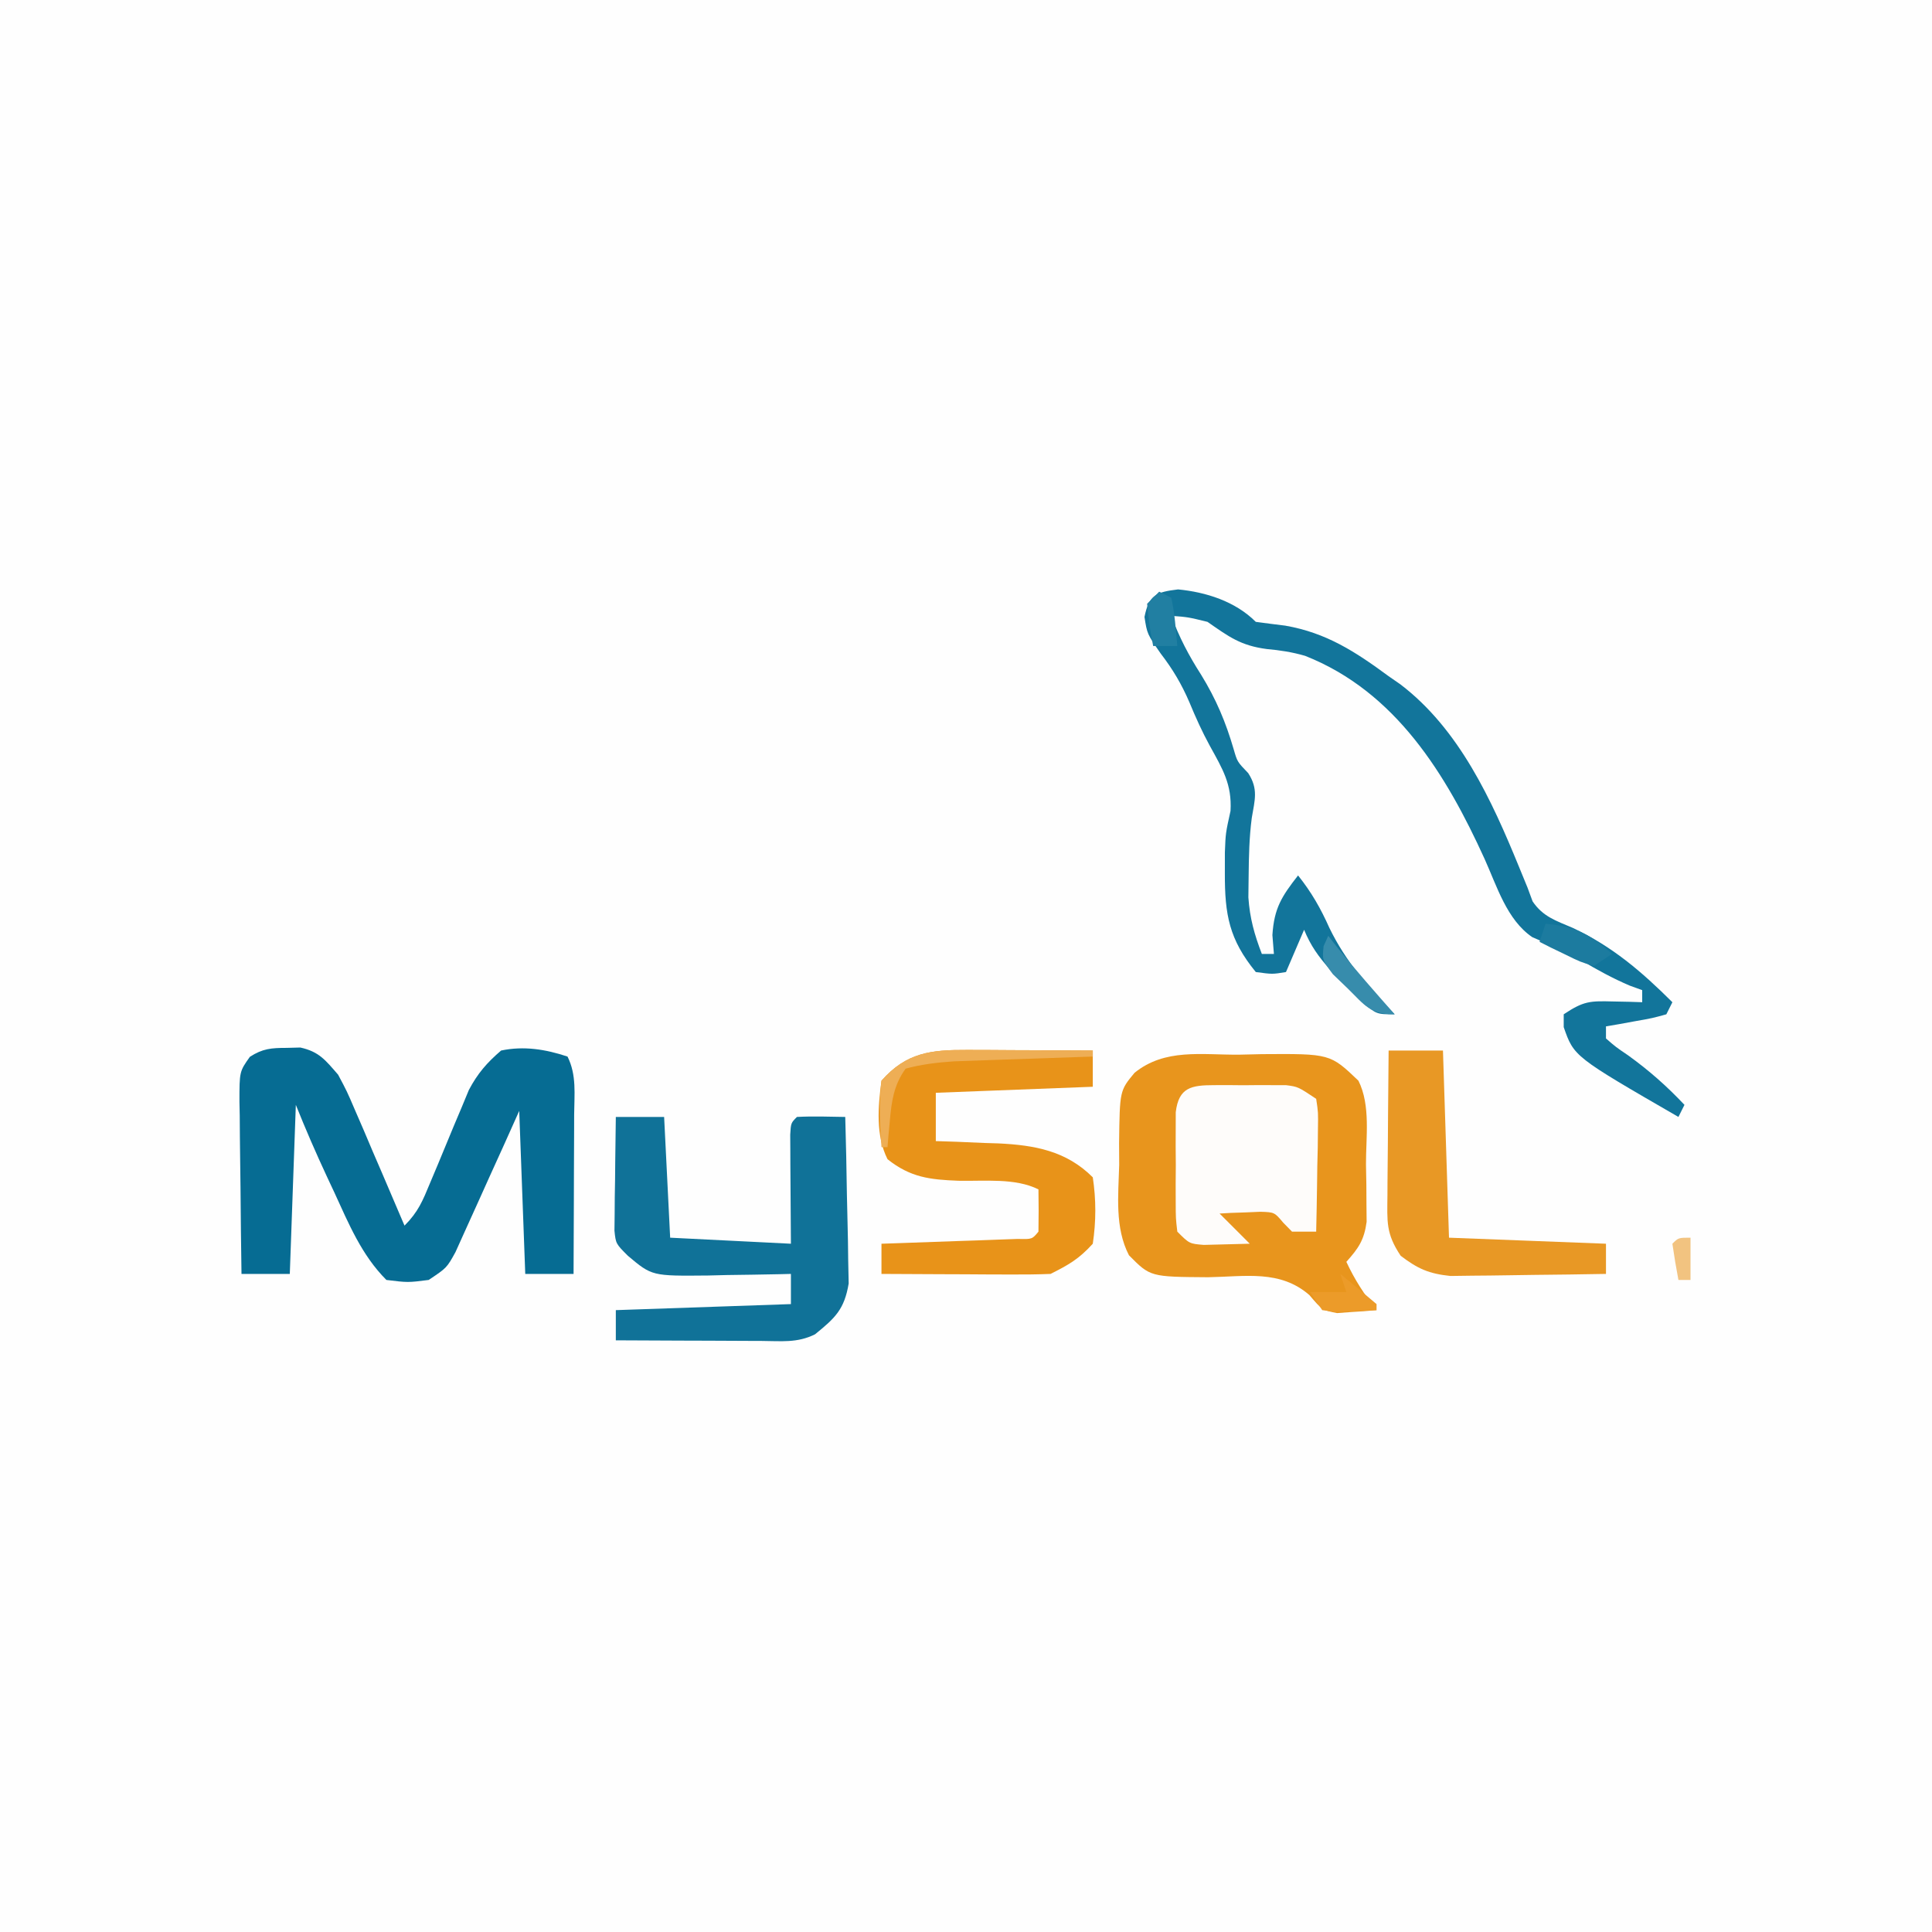
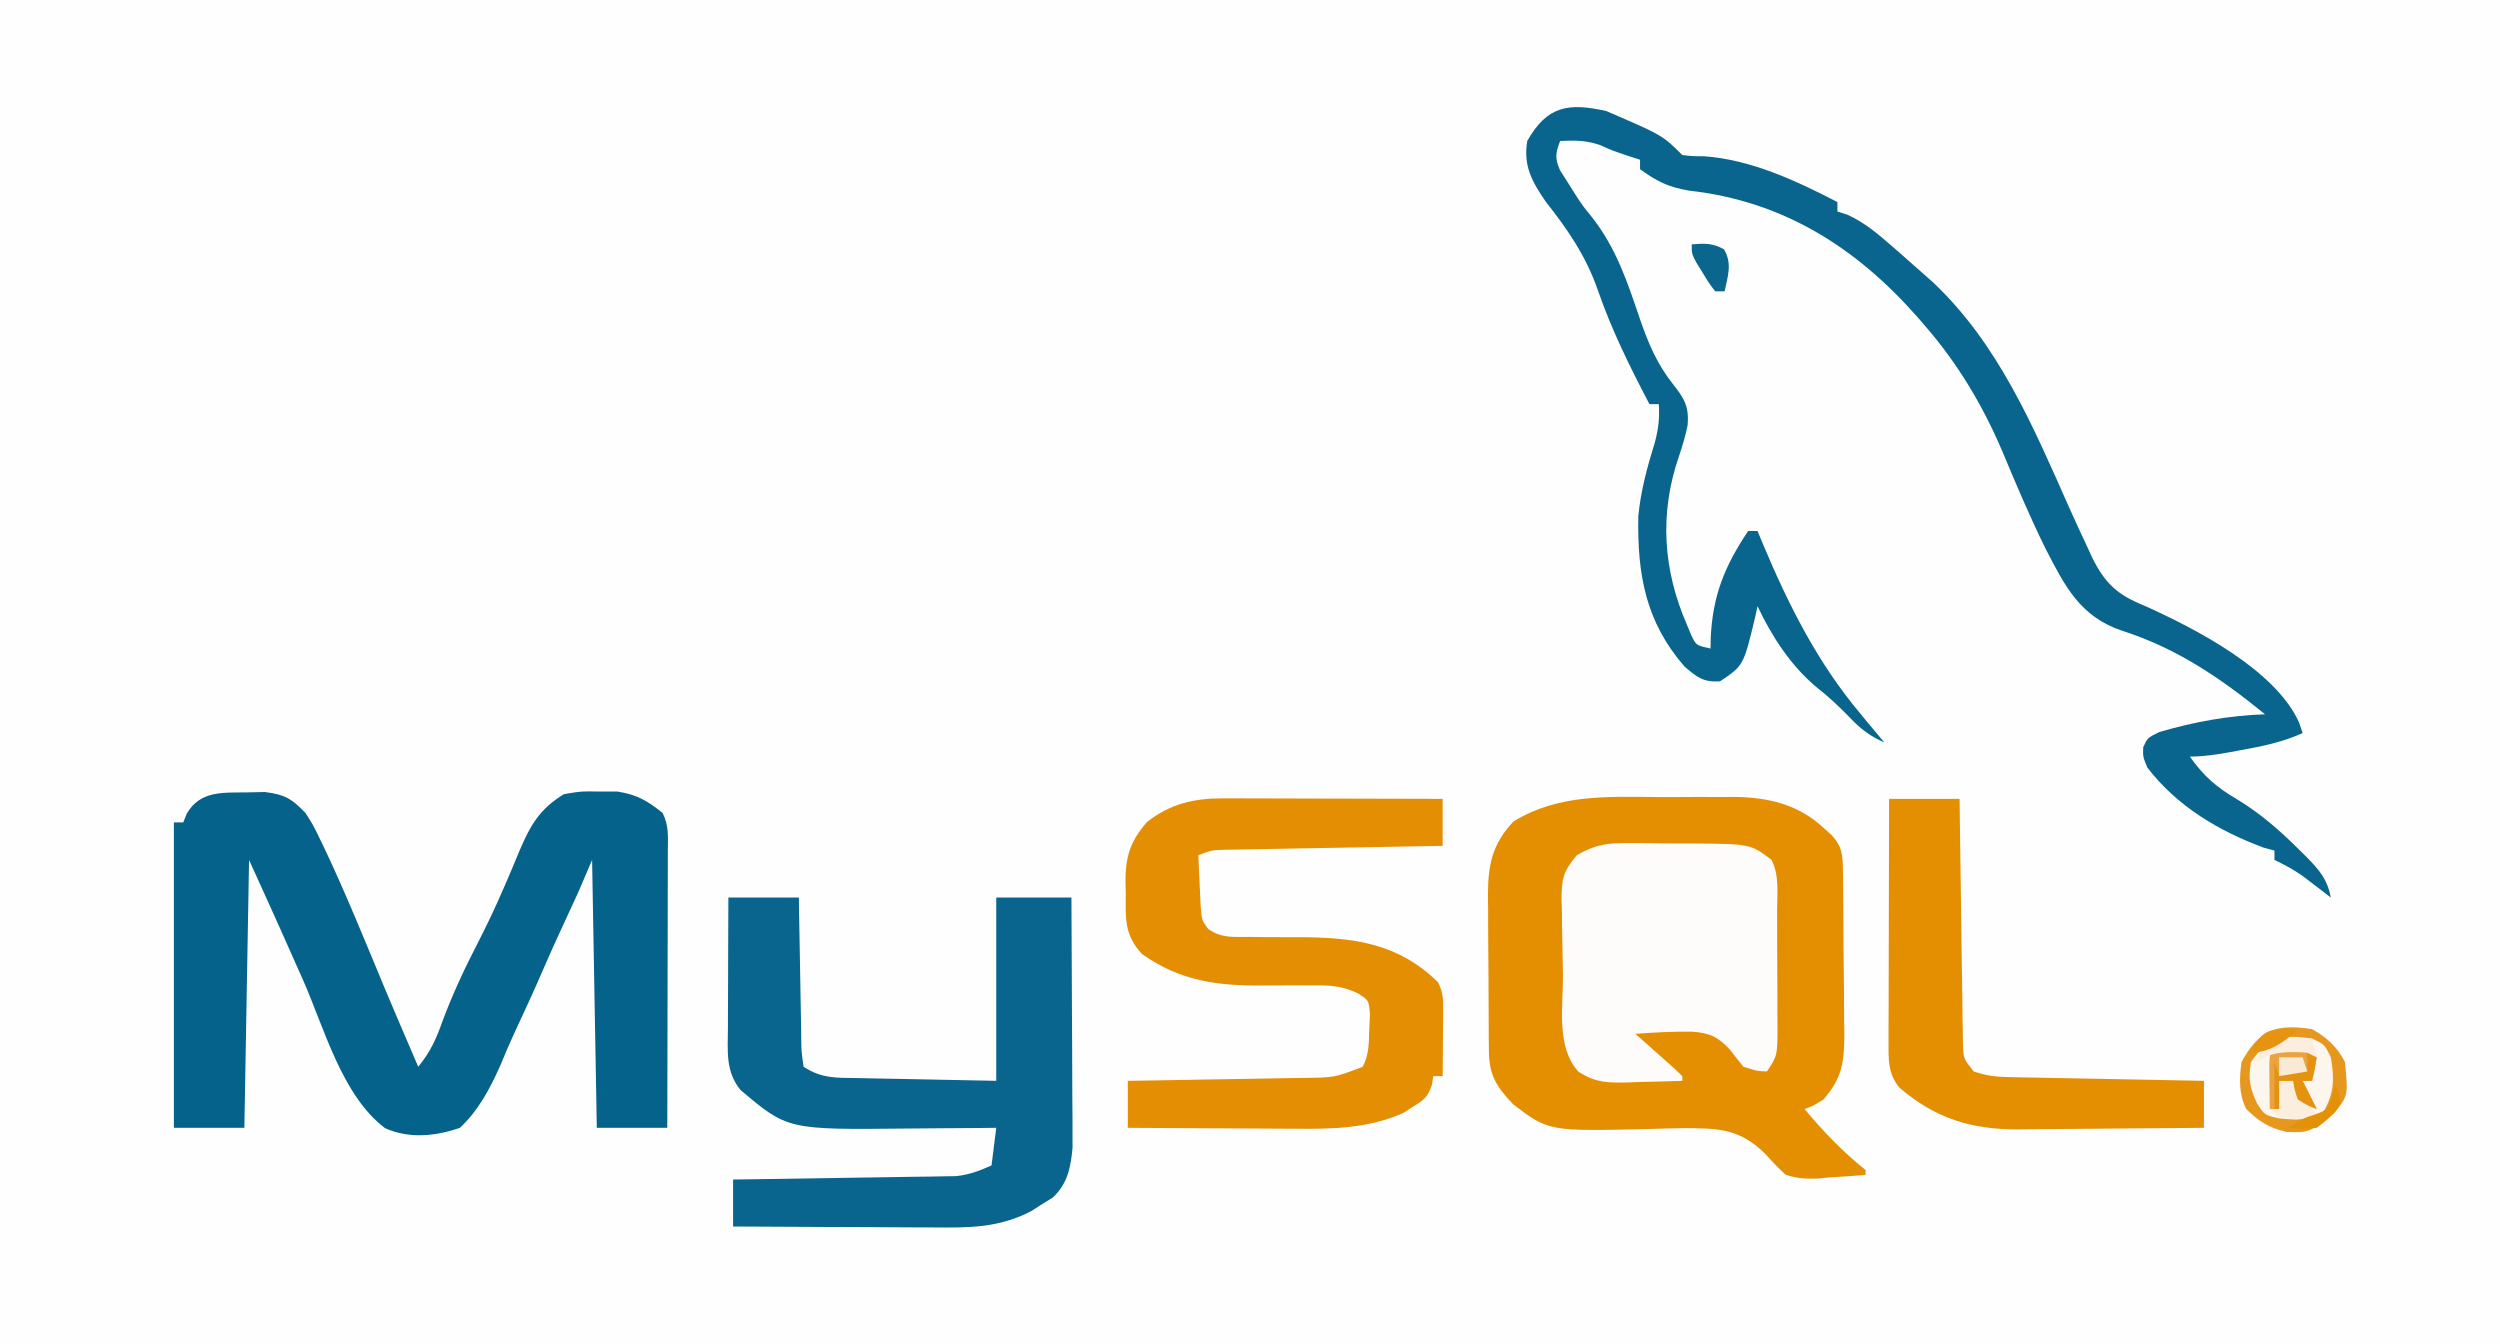
- <svg xmlns="http://www.w3.org/2000/svg" id="svg" version="1.1" viewBox="0 0 320 320" style="display: block;">
-   <path d="M0 0 C105.6 0 211.2 0 320 0 C320 105.6 320 211.2 320 320 C214.4 320 108.8 320 0 320 C0 214.4 0 108.8 0 0 Z " transform="translate(0,0)" style="fill: #FEFEFE;" />
-   <path d="M0 0 C1.228 -0.029 2.457 -0.058 3.723 -0.088 C15.062 -0.168 15.062 -0.168 19.75 4.312 C21.799 8.41 20.979 13.684 21 18.188 C21.021 19.29 21.041 20.392 21.062 21.527 C21.07 23.119 21.07 23.119 21.078 24.742 C21.092 26.2 21.092 26.2 21.106 27.687 C20.696 30.707 19.76 32.069 17.75 34.312 C19.122 37.267 20.739 39.753 22.75 42.312 C21.357 42.449 19.96 42.545 18.562 42.625 C17.785 42.683 17.008 42.741 16.207 42.801 C13.75 42.312 13.75 42.312 11.633 39.824 C6.777 35.594 1.035 36.757 -5.146 36.863 C-14.727 36.798 -14.727 36.798 -18.259 33.225 C-20.63 28.649 -20.012 23.263 -19.875 18.25 C-19.881 17.066 -19.888 15.882 -19.895 14.662 C-19.786 5.959 -19.786 5.959 -17.337 3.006 C-12.302 -1.079 -6.225 0.048 0 0 Z " transform="translate(205.25,174.6875)" style="fill: #E8951D;" />
-   <path d="M0 0 C0.762 -0.019 1.524 -0.039 2.309 -0.059 C5.431 0.629 6.472 2.038 8.562 4.438 C10.026 7.187 10.026 7.187 11.359 10.297 C11.843 11.412 12.326 12.527 12.824 13.676 C13.315 14.835 13.806 15.994 14.312 17.188 C14.819 18.362 15.326 19.536 15.848 20.746 C17.094 23.64 18.332 26.537 19.562 29.438 C21.839 27.161 22.579 25.32 23.805 22.352 C24.231 21.338 24.658 20.325 25.098 19.281 C25.987 17.145 26.872 15.007 27.754 12.867 C28.183 11.851 28.612 10.836 29.055 9.789 C29.44 8.859 29.825 7.929 30.222 6.971 C31.675 4.225 33.212 2.456 35.562 0.438 C39.322 -0.349 42.935 0.228 46.562 1.438 C48.095 4.503 47.684 7.709 47.66 11.07 C47.659 11.822 47.657 12.574 47.656 13.349 C47.65 15.753 47.638 18.158 47.625 20.562 C47.62 22.191 47.615 23.82 47.611 25.449 C47.6 29.445 47.583 33.441 47.562 37.438 C44.922 37.438 42.282 37.438 39.562 37.438 C39.233 28.527 38.903 19.617 38.562 10.438 C37.315 13.218 37.315 13.218 36.043 16.055 C35.229 17.849 34.416 19.643 33.6 21.436 C33.036 22.682 32.474 23.929 31.916 25.178 C31.112 26.974 30.296 28.764 29.48 30.555 C28.75 32.173 28.75 32.173 28.005 33.824 C26.562 36.438 26.562 36.438 23.562 38.438 C20.125 38.875 20.125 38.875 16.562 38.438 C12.462 34.337 10.326 29.136 7.938 23.938 C7.543 23.096 7.149 22.254 6.742 21.387 C4.899 17.432 3.185 13.493 1.562 9.438 C1.232 18.677 0.902 27.918 0.562 37.438 C-2.078 37.438 -4.718 37.438 -7.438 37.438 C-7.512 32.65 -7.566 27.864 -7.602 23.076 C-7.617 21.447 -7.638 19.819 -7.664 18.19 C-7.7 15.849 -7.717 13.509 -7.73 11.168 C-7.746 10.44 -7.761 9.712 -7.777 8.961 C-7.779 3.92 -7.779 3.92 -6.052 1.481 C-3.941 0.116 -2.504 0.004 0 0 Z " transform="translate(47.4375,173.5625)" style="fill: #066C93;" />
-   <path d="M0 0 C4.63 0.448 9.476 1.976 12.875 5.375 C14.498 5.597 16.124 5.802 17.75 6 C24.573 7.187 29.366 10.317 34.875 14.375 C35.83 15.036 35.83 15.036 36.805 15.711 C46.572 23.138 51.943 34.889 56.465 45.941 C56.93 47.074 57.396 48.208 57.875 49.375 C58.155 50.133 58.434 50.891 58.723 51.672 C60.444 54.216 62.58 54.863 65.375 56.062 C71.943 59.148 76.762 63.285 81.875 68.375 C81.545 69.035 81.215 69.695 80.875 70.375 C78.59 71.008 78.59 71.008 75.812 71.5 C74.893 71.668 73.974 71.835 73.027 72.008 C71.962 72.19 71.962 72.19 70.875 72.375 C70.875 73.035 70.875 73.695 70.875 74.375 C72.496 75.788 72.496 75.788 74.562 77.188 C78.018 79.685 80.957 82.274 83.875 85.375 C83.545 86.035 83.215 86.695 82.875 87.375 C65.571 77.375 65.571 77.375 63.875 72.5 C63.875 71.799 63.875 71.097 63.875 70.375 C67.189 68.166 68.22 68.15 72.062 68.25 C72.964 68.268 73.865 68.286 74.793 68.305 C75.48 68.328 76.167 68.351 76.875 68.375 C76.875 67.715 76.875 67.055 76.875 66.375 C76.194 66.127 75.514 65.88 74.812 65.625 C71.992 64.425 69.411 63.003 66.777 61.441 C64.16 59.974 61.428 58.783 58.672 57.598 C54.447 54.723 52.814 49.154 50.768 44.636 C44.403 30.651 36.062 16.936 21.035 11 C18.889 10.379 16.909 10.077 14.688 9.875 C10.355 9.307 8.411 7.835 4.875 5.375 C1.645 4.584 1.645 4.584 -1.125 4.375 C0.188 7.918 1.773 10.949 3.812 14.125 C6.293 18.159 7.894 21.958 9.215 26.488 C9.808 28.546 9.808 28.546 11.625 30.438 C13.313 33.054 12.713 34.862 12.211 37.828 C11.784 41.064 11.722 44.237 11.688 47.5 C11.666 49.236 11.666 49.236 11.645 51.008 C11.88 54.448 12.642 57.168 13.875 60.375 C14.535 60.375 15.195 60.375 15.875 60.375 C15.793 59.344 15.71 58.312 15.625 57.25 C15.913 52.785 17.161 50.852 19.875 47.375 C22.09 50.149 23.619 52.827 25.062 56.062 C27.784 61.68 31.547 65.929 35.875 70.375 C32.875 70.375 32.875 70.375 30.465 68.328 C29.152 66.99 29.152 66.99 27.812 65.625 C26.935 64.743 26.057 63.862 25.152 62.953 C23.222 60.768 21.978 59.041 20.875 56.375 C19.885 58.685 18.895 60.995 17.875 63.375 C15.625 63.75 15.625 63.75 12.875 63.375 C8.458 57.976 7.734 53.862 7.75 47.062 C7.751 45.905 7.753 44.747 7.754 43.555 C7.875 40.375 7.875 40.375 8.688 36.688 C8.938 32.269 7.372 29.743 5.27 25.926 C3.972 23.552 2.909 21.185 1.875 18.688 C0.58 15.678 -0.879 13.221 -2.875 10.625 C-5.125 7.375 -5.125 7.375 -5.562 4.562 C-4.832 0.91 -3.608 0.433 0 0 Z " transform="translate(195.125,97.625)" style="fill: #12759B;" />
-   <path d="M0 0 C2.64 0 5.28 0 8 0 C8.33 6.6 8.66 13.2 9 20 C15.6 20.33 22.2 20.66 29 21 C28.96 14.463 28.96 14.463 28.91 7.926 C28.907 7.116 28.905 6.307 28.902 5.473 C28.894 4.224 28.894 4.224 28.886 2.949 C29 1 29 1 30 0 C32.671 -0.141 35.324 -0.042 38 0 C38.124 4.323 38.215 8.645 38.275 12.97 C38.3 14.44 38.334 15.909 38.377 17.378 C38.438 19.496 38.466 21.612 38.488 23.73 C38.514 25.003 38.541 26.276 38.568 27.587 C37.853 31.883 36.329 33.295 33 36 C30.026 37.487 27.337 37.111 24.023 37.098 C23.338 37.096 22.653 37.095 21.947 37.093 C19.756 37.088 17.566 37.075 15.375 37.062 C13.891 37.057 12.406 37.053 10.922 37.049 C7.281 37.038 3.641 37.021 0 37 C0 35.35 0 33.7 0 32 C9.57 31.67 19.14 31.34 29 31 C29 29.35 29 27.7 29 26 C28.04 26.024 28.04 26.024 27.06 26.048 C24.144 26.11 21.229 26.149 18.312 26.188 C17.305 26.213 16.298 26.238 15.26 26.264 C5.989 26.355 5.989 26.355 2 23 C0 21 0 21 -0.227 18.845 C-0.217 17.976 -0.206 17.107 -0.195 16.211 C-0.189 15.27 -0.182 14.329 -0.176 13.359 C-0.159 12.375 -0.142 11.39 -0.125 10.375 C-0.116 9.382 -0.107 8.39 -0.098 7.367 C-0.074 4.911 -0.041 2.456 0 0 Z " transform="translate(102,185)" style="fill: #107298;" />
-   <path d="M0 0 C1.208 0.003 2.417 0.006 3.662 0.01 C4.925 0.018 6.187 0.027 7.488 0.035 C9.4 0.042 9.4 0.042 11.35 0.049 C14.5 0.061 17.65 0.077 20.801 0.098 C20.801 2.078 20.801 4.058 20.801 6.098 C12.221 6.428 3.641 6.758 -5.199 7.098 C-5.199 9.738 -5.199 12.378 -5.199 15.098 C-3.48 15.154 -3.48 15.154 -1.727 15.211 C-0.197 15.277 1.333 15.343 2.863 15.41 C3.992 15.444 3.992 15.444 5.143 15.479 C11.124 15.763 16.399 16.695 20.801 21.098 C21.36 24.808 21.355 28.387 20.801 32.098 C18.515 34.624 16.779 35.608 13.801 37.098 C11.695 37.183 9.587 37.205 7.48 37.195 C6.224 37.192 4.967 37.189 3.672 37.186 C2.353 37.177 1.034 37.169 -0.324 37.16 C-1.664 37.155 -3.004 37.151 -4.344 37.146 C-7.629 37.135 -10.914 37.118 -14.199 37.098 C-14.199 35.448 -14.199 33.798 -14.199 32.098 C-13.447 32.073 -12.695 32.048 -11.92 32.022 C-8.534 31.906 -5.148 31.783 -1.762 31.66 C-0.578 31.621 0.606 31.582 1.826 31.541 C2.951 31.499 4.076 31.457 5.234 31.414 C6.277 31.377 7.319 31.341 8.392 31.303 C10.751 31.363 10.751 31.363 11.801 30.098 C11.842 27.765 11.843 25.431 11.801 23.098 C7.93 21.162 2.847 21.764 -1.459 21.668 C-6.147 21.484 -9.392 21.135 -13.199 18.098 C-15.173 14.15 -14.777 9.39 -14.199 5.098 C-10.075 0.416 -5.987 -0.028 0 0 Z " transform="translate(160.1992,173.9023)" style="fill: #E89319;" />
-   <path d="M0 0 C1.188 -0.004 1.188 -0.004 2.4 -0.008 C3.229 -0 4.057 0.008 4.91 0.016 C5.735 0.008 6.559 0 7.408 -0.008 C8.202 -0.005 8.995 -0.003 9.812 0 C10.901 0.003 10.901 0.003 12.011 0.007 C13.973 0.266 13.973 0.266 16.973 2.266 C17.313 4.512 17.313 4.512 17.266 7.273 C17.256 8.26 17.246 9.246 17.236 10.262 C17.211 11.294 17.186 12.327 17.16 13.391 C17.14 14.951 17.14 14.951 17.119 16.543 C17.084 19.118 17.034 21.691 16.973 24.266 C15.653 24.266 14.333 24.266 12.973 24.266 C12.492 23.774 12.011 23.283 11.516 22.777 C10.058 21.046 10.058 21.046 7.711 20.973 C6.51 21.025 6.51 21.025 5.285 21.078 C4.477 21.105 3.669 21.132 2.836 21.16 C1.914 21.212 1.914 21.212 0.973 21.266 C2.623 22.916 4.273 24.566 5.973 26.266 C4.348 26.32 2.723 26.358 1.098 26.391 C0.193 26.414 -0.712 26.437 -1.645 26.461 C-4.027 26.266 -4.027 26.266 -6.027 24.266 C-6.286 22.051 -6.286 22.051 -6.293 19.328 C-6.296 18.351 -6.298 17.374 -6.301 16.367 C-6.293 15.344 -6.285 14.32 -6.277 13.266 C-6.285 12.242 -6.293 11.219 -6.301 10.164 C-6.298 9.187 -6.296 8.21 -6.293 7.203 C-6.291 6.305 -6.288 5.406 -6.286 4.48 C-5.804 0.357 -3.659 0.011 0 0 Z " transform="translate(201.0273,179.7344)" style="fill: #FEFCFA;" />
-   <path d="M0 0 C2.97 0 5.94 0 9 0 C9.33 10.23 9.66 20.46 10 31 C22.87 31.495 22.87 31.495 36 32 C36 33.65 36 35.3 36 37 C31.962 37.074 27.923 37.129 23.885 37.165 C22.512 37.18 21.14 37.2 19.767 37.226 C17.789 37.263 15.811 37.278 13.832 37.293 C12.643 37.309 11.455 37.324 10.23 37.341 C6.656 36.964 4.843 36.159 2 34 C-0.484 30.275 -0.232 28.369 -0.195 23.926 C-0.192 23.242 -0.19 22.558 -0.187 21.854 C-0.176 19.673 -0.15 17.493 -0.125 15.312 C-0.115 13.833 -0.106 12.353 -0.098 10.873 C-0.076 7.249 -0.041 3.624 0 0 Z " transform="translate(230,174)" style="fill: #E89825;" />
-   <path d="M0 0 C1.208 0.003 2.417 0.006 3.662 0.01 C4.925 0.018 6.187 0.027 7.488 0.035 C9.4 0.042 9.4 0.042 11.35 0.049 C14.5 0.061 17.65 0.077 20.801 0.098 C20.801 0.428 20.801 0.758 20.801 1.098 C19.659 1.135 19.659 1.135 18.493 1.174 C15.033 1.29 11.573 1.412 8.113 1.535 C6.915 1.574 5.717 1.614 4.482 1.654 C3.325 1.696 2.169 1.738 0.977 1.781 C-0.087 1.818 -1.15 1.855 -2.245 1.892 C-5.001 2.084 -7.531 2.379 -10.199 3.098 C-12.181 5.846 -12.531 8.522 -12.824 11.848 C-12.899 12.647 -12.974 13.446 -13.051 14.27 C-13.1 14.873 -13.149 15.476 -13.199 16.098 C-13.529 16.098 -13.859 16.098 -14.199 16.098 C-14.487 12.388 -14.637 8.799 -14.199 5.098 C-10.075 0.416 -5.987 -0.028 0 0 Z " transform="translate(160.1992,173.9023)" style="fill: #EEAE55;" />
-   <path d="M0 0 C4.874 0.453 7.39 1.709 11 5 C10.01 5.66 9.02 6.32 8 7 C5.738 6.32 5.738 6.32 3.312 5.125 C2.1 4.541 2.1 4.541 0.863 3.945 C0.248 3.633 -0.366 3.321 -1 3 C-0.67 2.01 -0.34 1.02 0 0 Z " transform="translate(256,153)" style="fill: #1C7B9F;" />
-   <path d="M0 0 C0.516 0.66 1.031 1.32 1.562 2 C4.612 5.753 7.799 9.376 11 13 C6.952 13 6.086 11.55 3.25 8.75 C2.43 7.961 1.61 7.172 0.766 6.359 C-1 4 -1 4 -0.766 1.703 C-0.387 0.86 -0.387 0.86 0 0 Z " transform="translate(220,155)" style="fill: #378CAC;" />
-   <path d="M0 0 C0.66 0.33 1.32 0.66 2 1 C2.594 3.649 2.742 6.292 3 9 C1.68 9 0.36 9 -1 9 C-1.625 5.625 -1.625 5.625 -2 2 C-1.34 1.34 -0.68 0.68 0 0 Z " transform="translate(192,98)" style="fill: #217FA2;" />
-   <path d="M0 0 C2.021 1.642 4.02 3.309 6 5 C6 5.33 6 5.66 6 6 C4.543 6.081 3.084 6.139 1.625 6.188 C0.813 6.222 0.001 6.257 -0.836 6.293 C-1.55 6.196 -2.264 6.1 -3 6 C-3.66 5.01 -4.32 4.02 -5 3 C-3.02 3 -1.04 3 1 3 C0.67 2.01 0.34 1.02 0 0 Z " transform="translate(222,211)" style="fill: #EC9B29;" />
-   <path d="M0 0 C0 2.31 0 4.62 0 7 C-0.66 7 -1.32 7 -2 7 C-2.381 5.009 -2.713 3.007 -3 1 C-2 0 -2 0 0 0 Z " transform="translate(280,205)" style="fill: #F2C380;" />
+ <svg xmlns="http://www.w3.org/2000/svg" id="svg" version="1.1" viewBox="0 0 532 286" style="display: block;">
+   <path d="M0 0 C175.56 0 351.12 0 532 0 C532 94.38 532 188.76 532 286 C356.44 286 180.88 286 0 286 C0 191.62 0 97.24 0 0 Z " transform="translate(0,0)" style="fill: #FEFEFE;" />
+   <path d="M0 0 C2.793 0.016 5.585 0 8.379 -0.019 C10.176 -0.017 11.973 -0.013 13.77 -0.007 C14.594 -0.013 15.418 -0.019 16.267 -0.026 C23.322 0.059 29.749 1.526 35.105 6.454 C35.671 6.96 36.237 7.467 36.82 7.989 C39.254 10.521 39.304 12.443 39.345 15.837 C39.364 17.22 39.364 17.22 39.384 18.63 C39.391 19.629 39.399 20.628 39.406 21.657 C39.414 22.683 39.422 23.709 39.431 24.766 C39.445 26.942 39.455 29.117 39.463 31.293 C39.48 34.614 39.524 37.934 39.568 41.254 C39.578 43.368 39.587 45.481 39.594 47.594 C39.611 48.585 39.629 49.576 39.647 50.597 C39.628 56.513 39.116 59.888 35.168 64.391 C32.918 65.766 32.918 65.766 31.168 66.391 C35.212 71.213 39.267 75.446 44.168 79.391 C44.168 79.721 44.168 80.051 44.168 80.391 C41.537 80.638 38.93 80.814 36.293 80.954 C35.566 81.029 34.839 81.104 34.09 81.182 C31.518 81.284 29.634 81.169 27.168 80.391 C25.034 78.374 25.034 78.374 22.785 75.903 C17.384 70.599 12.969 70.489 5.772 70.459 C3.236 70.489 0.703 70.56 -1.832 70.641 C-23.275 71.144 -23.275 71.144 -30.832 65.391 C-34.361 61.69 -35.949 59.189 -35.993 54.128 C-36.003 53.247 -36.012 52.366 -36.022 51.457 C-36.029 50.025 -36.029 50.025 -36.035 48.563 C-36.041 47.581 -36.047 46.599 -36.052 45.588 C-36.062 43.507 -36.068 41.425 -36.072 39.344 C-36.082 36.168 -36.113 32.993 -36.145 29.817 C-36.151 27.795 -36.156 25.773 -36.16 23.75 C-36.173 22.803 -36.185 21.856 -36.198 20.881 C-36.176 14.472 -35.323 10.034 -30.77 5.204 C-21.276 -0.654 -10.783 -0.074 0 0 Z " transform="translate(352.832,169.6089)" style="fill: #E48E02;" />
+   <path d="M0 0 C1.298 -0.028 2.596 -0.057 3.934 -0.086 C8.163 0.451 9.644 1.318 12.562 4.375 C14.195 6.914 14.195 6.914 15.688 10 C15.97 10.583 16.252 11.165 16.543 11.766 C21.148 21.478 25.174 31.469 29.312 41.386 C30.936 45.267 32.587 49.136 34.25 53 C34.936 54.597 34.936 54.597 35.637 56.227 C35.942 56.936 36.248 57.645 36.562 58.375 C39.123 55.294 40.426 52.393 41.75 48.625 C43.919 42.805 46.484 37.35 49.334 31.836 C51.315 27.97 53.154 24.079 54.867 20.086 C55.448 18.741 55.448 18.741 56.04 17.369 C56.787 15.623 57.522 13.871 58.241 12.113 C60.542 6.763 62.531 3.451 67.562 0.375 C71.219 -0.254 71.219 -0.254 75.062 -0.188 C76.331 -0.189 77.599 -0.19 78.906 -0.191 C83.083 0.456 85.294 1.742 88.562 4.375 C89.958 7.165 89.682 9.447 89.676 12.569 C89.676 14.521 89.676 14.521 89.676 16.512 C89.671 17.938 89.665 19.363 89.66 20.789 C89.658 22.244 89.657 23.698 89.656 25.152 C89.652 28.983 89.642 32.813 89.631 36.644 C89.621 40.552 89.616 44.459 89.611 48.367 C89.601 56.036 89.583 63.706 89.562 71.375 C84.612 71.375 79.662 71.375 74.562 71.375 C74.233 52.565 73.903 33.755 73.562 14.375 C72.573 16.685 71.582 18.995 70.562 21.375 C69.57 23.545 68.57 25.712 67.562 27.875 C66.023 31.195 64.504 34.511 63.062 37.875 C61.127 42.392 59.045 46.837 56.973 51.293 C55.927 53.578 54.937 55.858 54 58.188 C51.78 63.11 49.399 67.647 45.438 71.375 C40.26 73.176 34.617 73.749 29.504 71.449 C20.305 64.504 16.545 50.055 12 39.812 C11.165 37.937 10.329 36.063 9.493 34.188 C8.737 32.491 7.983 30.793 7.228 29.095 C5.027 24.179 2.791 19.279 0.562 14.375 C0.233 33.185 -0.098 51.995 -0.438 71.375 C-5.388 71.375 -10.338 71.375 -15.438 71.375 C-15.438 49.925 -15.438 28.475 -15.438 6.375 C-14.777 6.375 -14.117 6.375 -13.438 6.375 C-13.19 5.756 -12.943 5.138 -12.688 4.5 C-9.838 -0.345 -5.185 0.051 0 0 Z " transform="translate(52.4375,168.625)" style="fill: #04628B;" />
+   <path d="M0 0 C11.981 5.168 11.981 5.168 16.188 9.375 C18.314 9.615 18.314 9.615 20.812 9.625 C30.798 10.337 40.387 14.818 49.188 19.375 C49.188 20.035 49.188 20.695 49.188 21.375 C49.882 21.599 50.577 21.824 51.293 22.055 C54.853 23.679 57.579 25.951 60.5 28.5 C61.075 28.997 61.649 29.494 62.241 30.007 C63.9 31.452 65.546 32.911 67.188 34.375 C67.938 35.039 68.688 35.703 69.461 36.387 C83.478 49.574 90.888 67.215 98.549 84.473 C99.733 87.121 100.951 89.751 102.188 92.375 C102.569 93.21 102.95 94.045 103.343 94.906 C106.165 100.602 108.779 102.966 114.625 105.312 C125.498 110.212 142.364 118.917 147.422 130.105 C147.675 130.854 147.927 131.603 148.188 132.375 C143.936 134.292 139.626 135.185 135.062 136 C133.989 136.201 133.989 136.201 132.895 136.406 C129.949 136.946 127.189 137.375 124.188 137.375 C127.101 141.494 129.824 143.889 134.188 146.438 C139.173 149.467 143.201 152.969 147.312 157.062 C147.881 157.621 148.449 158.18 149.035 158.756 C151.776 161.553 153.465 163.526 154.188 167.375 C153.656 166.965 153.125 166.555 152.578 166.133 C151.872 165.594 151.165 165.055 150.438 164.5 C149.741 163.966 149.045 163.433 148.328 162.883 C146.34 161.483 144.389 160.396 142.188 159.375 C142.188 158.715 142.188 158.055 142.188 157.375 C141.424 157.169 140.661 156.963 139.875 156.75 C130.227 153.152 121.453 147.933 115.125 139.688 C114.188 137.375 114.188 137.375 114.266 135.367 C115.188 133.375 115.188 133.375 117.707 132.145 C125.233 129.957 132.349 128.657 140.188 128.375 C130.675 120.647 121.479 114.347 109.758 110.592 C100.826 107.588 97.58 101.094 93.496 93.156 C90.154 86.392 87.215 79.432 84.308 72.472 C80.126 62.65 74.823 53.757 67.812 45.688 C67.34 45.141 66.868 44.594 66.382 44.03 C53.194 28.995 37.597 19.167 17.641 16.945 C13.304 16.229 10.7 14.945 7.188 12.375 C7.188 11.715 7.188 11.055 7.188 10.375 C6.301 10.086 5.414 9.797 4.5 9.5 C1.188 8.375 1.188 8.375 -1.312 7.25 C-4.26 6.218 -6.712 6.231 -9.812 6.375 C-10.804 8.961 -10.968 10.018 -9.844 12.602 C-9.338 13.393 -8.833 14.185 -8.312 15 C-7.753 15.895 -7.194 16.789 -6.617 17.711 C-4.896 20.327 -4.896 20.327 -3.133 22.477 C2.129 29.145 4.496 36.376 7.187 44.328 C8.994 49.535 10.788 53.817 14.25 58.188 C16.671 61.26 17.645 62.928 17.312 66.875 C16.84 69.195 16.193 71.359 15.426 73.598 C11.276 85.722 12.086 97.683 17.188 109.375 C17.655 110.496 17.655 110.496 18.133 111.641 C19.14 113.718 19.14 113.718 22.188 114.375 C22.202 113.625 22.216 112.875 22.23 112.102 C22.652 103.046 25.207 96.846 30.188 89.375 C30.848 89.375 31.508 89.375 32.188 89.375 C32.6 90.368 33.013 91.36 33.438 92.383 C38.92 105.367 45.043 117.522 54.188 128.375 C54.698 128.995 55.208 129.615 55.734 130.254 C56.876 131.636 58.03 133.007 59.188 134.375 C56.15 133.025 54.15 131.536 51.875 129.125 C49.584 126.746 47.279 124.607 44.688 122.562 C39.238 117.999 35.208 111.769 32.188 105.375 C31.95 106.479 31.95 106.479 31.707 107.605 C29.216 118.022 29.216 118.022 24.188 121.375 C20.583 121.555 19.362 120.524 16.625 118.188 C8.382 108.676 6.599 98.684 6.816 86.27 C7.336 80.812 8.694 75.843 10.312 70.617 C11.106 67.676 11.37 65.394 11.188 62.375 C10.527 62.375 9.867 62.375 9.188 62.375 C5.017 54.415 1.122 46.568 -1.812 38.062 C-4.335 30.852 -8.08 25.377 -12.812 19.375 C-15.755 15.134 -17.713 11.664 -16.812 6.375 C-12.574 -1.113 -8.102 -1.8 0 0 Z " transform="translate(341.8125,23.625)" style="fill: #09658D;" />
+   <path d="M0 0 C4.95 0 9.9 0 15 0 C15.015 1.08 15.029 2.16 15.044 3.273 C15.102 7.273 15.179 11.272 15.262 15.271 C15.296 17.003 15.324 18.736 15.346 20.468 C15.38 22.956 15.432 25.442 15.488 27.93 C15.495 28.707 15.501 29.484 15.508 30.285 C15.54 32.7 15.54 32.7 16 36 C19.856 38.57 23.127 38.351 27.605 38.414 C28.349 38.432 29.093 38.449 29.86 38.468 C32.636 38.531 35.412 38.577 38.188 38.625 C44.396 38.749 50.604 38.873 57 39 C57 26.13 57 13.26 57 0 C62.28 0 67.56 0 73 0 C73.049 7.865 73.086 15.731 73.11 23.596 C73.119 26.271 73.134 28.946 73.151 31.622 C73.175 35.469 73.186 39.316 73.195 43.164 C73.206 44.358 73.216 45.552 73.227 46.782 C73.227 47.903 73.227 49.024 73.227 50.178 C73.231 51.16 73.236 52.141 73.241 53.152 C72.885 57.356 72.182 60.894 69.047 63.828 C68.289 64.297 67.531 64.767 66.75 65.25 C66.002 65.73 65.255 66.209 64.484 66.703 C57.469 70.365 51.143 70.264 43.383 70.195 C42.171 70.192 40.958 70.19 39.709 70.187 C35.848 70.176 31.986 70.15 28.125 70.125 C25.503 70.115 22.88 70.106 20.258 70.098 C13.838 70.076 7.419 70.041 1 70 C1 66.7 1 63.4 1 60 C2.488 59.98 3.977 59.96 5.51 59.94 C11.036 59.864 16.562 59.775 22.088 59.683 C24.479 59.644 26.869 59.609 29.26 59.578 C32.699 59.532 36.136 59.474 39.574 59.414 C40.642 59.403 41.71 59.391 42.81 59.379 C43.811 59.359 44.812 59.339 45.843 59.319 C47.158 59.299 47.158 59.299 48.501 59.278 C51.28 58.969 53.459 58.143 56 57 C56.33 54.36 56.66 51.72 57 49 C55.534 49.016 55.534 49.016 54.038 49.032 C50.366 49.068 46.695 49.091 43.023 49.11 C41.442 49.12 39.861 49.133 38.281 49.151 C12.596 49.427 12.596 49.427 2.562 40.938 C-0.64 36.966 -0.13 32.672 -0.098 27.832 C-0.096 27.037 -0.095 26.242 -0.093 25.424 C-0.088 22.886 -0.075 20.35 -0.062 17.812 C-0.057 16.092 -0.053 14.371 -0.049 12.65 C-0.038 8.434 -0.021 4.217 0 0 Z " transform="translate(155,191)" style="fill: #09658D;" />
+   <path d="M0 0 C1.041 0 2.082 0 3.154 0 C4.271 0.005 5.387 0.011 6.538 0.016 C7.687 0.017 8.835 0.019 10.018 0.02 C13.687 0.026 17.354 0.038 21.022 0.051 C23.509 0.056 25.996 0.061 28.483 0.065 C34.58 0.076 40.676 0.093 46.772 0.114 C46.772 3.414 46.772 6.714 46.772 10.114 C45.304 10.139 43.835 10.164 42.322 10.189 C36.882 10.284 31.442 10.384 26.002 10.486 C23.646 10.529 21.29 10.571 18.934 10.611 C15.551 10.669 12.167 10.732 8.784 10.797 C7.728 10.814 6.672 10.831 5.583 10.848 C4.112 10.878 4.112 10.878 2.611 10.908 C1.747 10.924 0.883 10.939 -0.007 10.955 C-2.401 11.034 -2.401 11.034 -5.228 12.114 C-5.141 14.385 -5.032 16.656 -4.915 18.926 C-4.857 20.191 -4.799 21.455 -4.739 22.758 C-4.488 25.974 -4.488 25.974 -3.116 27.8 C-0.283 29.771 2.075 29.483 5.495 29.485 C6.853 29.502 8.21 29.52 9.567 29.537 C11.691 29.547 13.815 29.551 15.938 29.549 C27.629 29.57 37.126 30.689 45.772 39.114 C46.921 41.41 46.888 42.697 46.87 45.246 C46.865 46.455 46.865 46.455 46.86 47.688 C46.848 48.95 46.848 48.95 46.835 50.239 C46.83 51.088 46.826 51.938 46.821 52.813 C46.809 54.913 46.792 57.013 46.772 59.114 C46.112 59.114 45.452 59.114 44.772 59.114 C44.68 59.719 44.587 60.325 44.491 60.949 C43.593 63.654 42.675 64.261 40.272 65.739 C39.643 66.143 39.014 66.548 38.366 66.965 C31.041 70.209 23.507 70.392 15.612 70.309 C14.067 70.305 14.067 70.305 12.49 70.3 C9.23 70.289 5.97 70.264 2.71 70.239 C0.487 70.228 -1.737 70.219 -3.96 70.211 C-9.383 70.189 -14.805 70.155 -20.228 70.114 C-20.228 66.814 -20.228 63.514 -20.228 60.114 C-18.222 60.084 -18.222 60.084 -16.176 60.053 C-11.209 59.977 -6.243 59.889 -1.276 59.796 C0.872 59.758 3.021 59.723 5.169 59.692 C8.26 59.646 11.35 59.588 14.44 59.528 C15.399 59.516 16.357 59.504 17.345 59.493 C23.803 59.4 23.803 59.4 29.772 57.114 C31.12 54.418 31.053 52.183 31.147 49.176 C31.196 48.115 31.245 47.054 31.296 45.961 C31.071 42.973 31.071 42.973 28.668 41.454 C25.185 39.842 22.754 39.774 18.925 39.813 C17.583 39.805 16.241 39.797 14.899 39.787 C12.815 39.79 10.732 39.801 8.648 39.829 C-1.063 39.929 -9.102 38.9 -17.228 33.114 C-20.998 29.037 -20.712 25.543 -20.665 20.239 C-20.685 19.448 -20.705 18.658 -20.726 17.844 C-20.721 12.468 -19.827 9.342 -16.228 5.114 C-11.297 1.167 -6.166 -0.015 0 0 Z " transform="translate(260.2275,169.8865)" style="fill: #E48E03;" />
+   <path d="M0 0 C0.712 -0 1.424 -0 2.158 -0 C3.655 0.005 5.152 0.023 6.648 0.052 C8.931 0.094 11.211 0.093 13.494 0.086 C25.885 0.175 25.885 0.175 30.371 3.594 C32.05 6.952 31.534 10.741 31.539 14.434 C31.544 15.75 31.544 15.75 31.549 17.094 C31.554 18.952 31.557 20.811 31.556 22.67 C31.559 25.516 31.577 28.362 31.596 31.209 C31.599 33.013 31.601 34.817 31.602 36.621 C31.609 37.474 31.616 38.327 31.623 39.207 C31.6 45.251 31.6 45.251 29.371 48.594 C27.309 48.531 27.309 48.531 24.371 47.594 C23.414 46.422 22.479 45.232 21.559 44.031 C18.972 41.19 17.105 40.368 13.363 40.133 C9.351 40.08 5.371 40.291 1.371 40.594 C2.454 41.551 2.454 41.551 3.559 42.527 C4.487 43.354 5.415 44.18 6.371 45.031 C7.299 45.855 8.227 46.679 9.184 47.527 C9.905 48.209 10.627 48.891 11.371 49.594 C11.371 49.924 11.371 50.254 11.371 50.594 C8.308 50.702 5.248 50.781 2.184 50.844 C1.319 50.877 0.455 50.911 -0.436 50.945 C-4.69 51.011 -6.986 50.992 -10.68 48.703 C-15.55 43.433 -13.974 34.885 -14.034 28.055 C-14.056 26.211 -14.09 24.367 -14.136 22.524 C-14.203 19.863 -14.231 17.204 -14.25 14.543 C-14.278 13.722 -14.306 12.901 -14.334 12.055 C-14.318 7.626 -14.033 6.071 -11.067 2.572 C-7.031 0.25 -4.634 -0.025 0 0 Z " transform="translate(346.6289,179.4062)" style="fill: #FEFCFB;" />
+   <path d="M0 0 C4.95 0 9.9 0 15 0 C15.02 1.65 15.04 3.301 15.06 5.001 C15.136 11.112 15.225 17.223 15.317 23.334 C15.356 25.981 15.391 28.628 15.422 31.275 C15.467 35.076 15.525 38.876 15.586 42.676 C15.597 43.863 15.609 45.051 15.621 46.274 C15.641 47.375 15.661 48.476 15.681 49.611 C15.694 50.581 15.708 51.551 15.722 52.551 C15.84 55.255 15.84 55.255 18 58 C20.814 58.938 22.643 59.149 25.563 59.205 C26.484 59.225 27.405 59.245 28.353 59.266 C29.344 59.282 30.335 59.299 31.355 59.316 C32.372 59.337 33.389 59.358 34.437 59.379 C37.687 59.445 40.937 59.504 44.188 59.562 C46.39 59.606 48.592 59.649 50.795 59.693 C56.197 59.8 61.598 59.902 67 60 C67 63.3 67 66.6 67 70 C60.329 70.074 53.658 70.129 46.987 70.165 C44.72 70.18 42.453 70.2 40.187 70.226 C36.917 70.263 33.648 70.28 30.379 70.293 C29.375 70.308 28.372 70.324 27.338 70.34 C17.433 70.342 9.793 67.994 2.188 61.438 C-0.337 58.382 -0.122 55.197 -0.114 51.427 C-0.113 50.286 -0.113 49.145 -0.113 47.97 C-0.108 46.738 -0.103 45.507 -0.098 44.238 C-0.096 42.977 -0.095 41.716 -0.093 40.417 C-0.089 37.068 -0.08 33.72 -0.069 30.371 C-0.058 26.952 -0.054 23.534 -0.049 20.115 C-0.038 13.41 -0.021 6.705 0 0 Z " transform="translate(402,170)" style="fill: #E48E02;" />
+   <path d="M0 0 C3.075 1.703 5.406 3.812 7 7 C7.699 14.107 7.699 14.107 4.75 17.875 C-0.652 22.049 -0.652 22.049 -5.438 21.875 C-9.299 20.926 -11.171 19.746 -14 17 C-15.605 13.789 -15.485 10.483 -15 7 C-11.231 0.09 -7.608 -1.174 0 0 Z " transform="translate(492,219)" style="fill: #FDF6EF;" />
+   <path d="M0 0 C3.075 1.703 5.406 3.812 7 7 C7.699 14.107 7.699 14.107 4.75 17.875 C-0.652 22.049 -0.652 22.049 -5.438 21.875 C-9.299 20.926 -11.171 19.746 -14 17 C-15.605 13.789 -15.485 10.483 -15 7 C-11.231 0.09 -7.608 -1.174 0 0 Z M-13 7 C-13.607 10.644 -13.247 12.47 -11.688 15.812 C-10.115 18.272 -10.115 18.272 -7 19 C-3.221 19.344 -0.87 19.513 2.438 17.562 C4.758 13.756 4.765 10.342 4 6 C2.686 3.269 2.686 3.269 0 2 C-6.199 1.114 -9.222 1.569 -13 7 Z " transform="translate(492,219)" style="fill: #E6981E;" />
+   <path d="M0 0 C3.562 0.188 3.562 0.188 5.562 2.188 C5.188 4.812 5.188 4.812 4.562 7.188 C3.902 7.188 3.243 7.188 2.562 7.188 C3.553 9.168 4.543 11.148 5.562 13.188 C3.625 12.438 3.625 12.438 1.562 11.188 C0.812 9.062 0.812 9.062 0.562 7.188 C-0.427 7.188 -1.417 7.188 -2.438 7.188 C-2.438 9.168 -2.438 11.148 -2.438 13.188 C-3.098 13.188 -3.757 13.188 -4.438 13.188 C-4.464 11.208 -4.484 9.229 -4.5 7.25 C-4.512 6.148 -4.523 5.046 -4.535 3.91 C-4.39 -0.14 -4.16 0.227 0 0 Z " transform="translate(487.4375,222.8125)" style="fill: #E9A341;" />
+   <path d="M0 0 C2.727 -0.221 4.464 -0.304 6.875 1.062 C8.648 4.116 7.692 6.664 7 10 C6.34 10 5.68 10 5 10 C3.711 8.32 3.711 8.32 2.375 6.125 C1.929 5.406 1.483 4.686 1.023 3.945 C0 2 0 2 0 0 Z " transform="translate(360,52)" style="fill: #0B668E;" />
+   <path d="M0 0 C0.99 0 1.98 0 3 0 C4.562 2.375 4.562 2.375 6 5 C6.66 5.66 7.32 6.32 8 7 C7 8 7 8 3.562 8.188 C0 8 0 8 -2 6 C-1.34 6 -0.68 6 0 6 C0 4.02 0 2.04 0 0 Z " transform="translate(485,230)" style="fill: #FBEEDF;" />
+   <path d="M0 0 C0.66 0.33 1.32 0.66 2 1 C1.67 2.65 1.34 4.3 1 6 C0.34 6 -0.32 6 -1 6 C-0.01 7.98 0.98 9.96 2 12 C0.062 11.25 0.062 11.25 -2 10 C-2.75 7.875 -2.75 7.875 -3 6 C-3.99 6 -4.98 6 -6 6 C-6 7.98 -6 9.96 -6 12 C-6.33 12 -6.66 12 -7 12 C-7 8.7 -7 5.4 -7 2 C-6.67 2.99 -6.34 3.98 -6 5 C-4.02 4.67 -2.04 4.34 0 4 C0 2.68 0 1.36 0 0 Z " transform="translate(491,224)" style="fill: #E59210;" />
+   <path d="M0 0 C0.33 1.32 0.66 2.64 1 4 C0.34 3.67 -0.32 3.34 -1 3 C-5.24 2.764 -8.362 2.672 -12 5 C-9.281 -1.021 -6.1 -0.098 0 0 Z " transform="translate(492,221)" style="fill: #FBEEDF;" />
+   <path d="M0 0 C0.812 1.688 0.812 1.688 1 4 C-1.062 6.75 -1.062 6.75 -4 9 C-7.312 9.312 -7.312 9.312 -10 9 C-7 7 -7 7 -4.438 6.188 C-1.762 5.19 -1.762 5.19 -0.688 2.375 C-0.461 1.591 -0.234 0.807 0 0 Z " transform="translate(497,231)" style="fill: #E4910A;" />
+   <path d="M0 0 C-2.695 2.695 -6.084 5 -10 5 C-7.624 -0.261 -5.614 -0.122 0 0 Z " transform="translate(489,219)" style="fill: #E59310;" />
+   <path d="M0 0 C1.65 0 3.3 0 5 0 C5.33 0.99 5.66 1.98 6 3 C4.02 3.33 2.04 3.66 0 4 C0 2.68 0 1.36 0 0 Z " transform="translate(485,225)" style="fill: #FAE9D5;" />
</svg>
